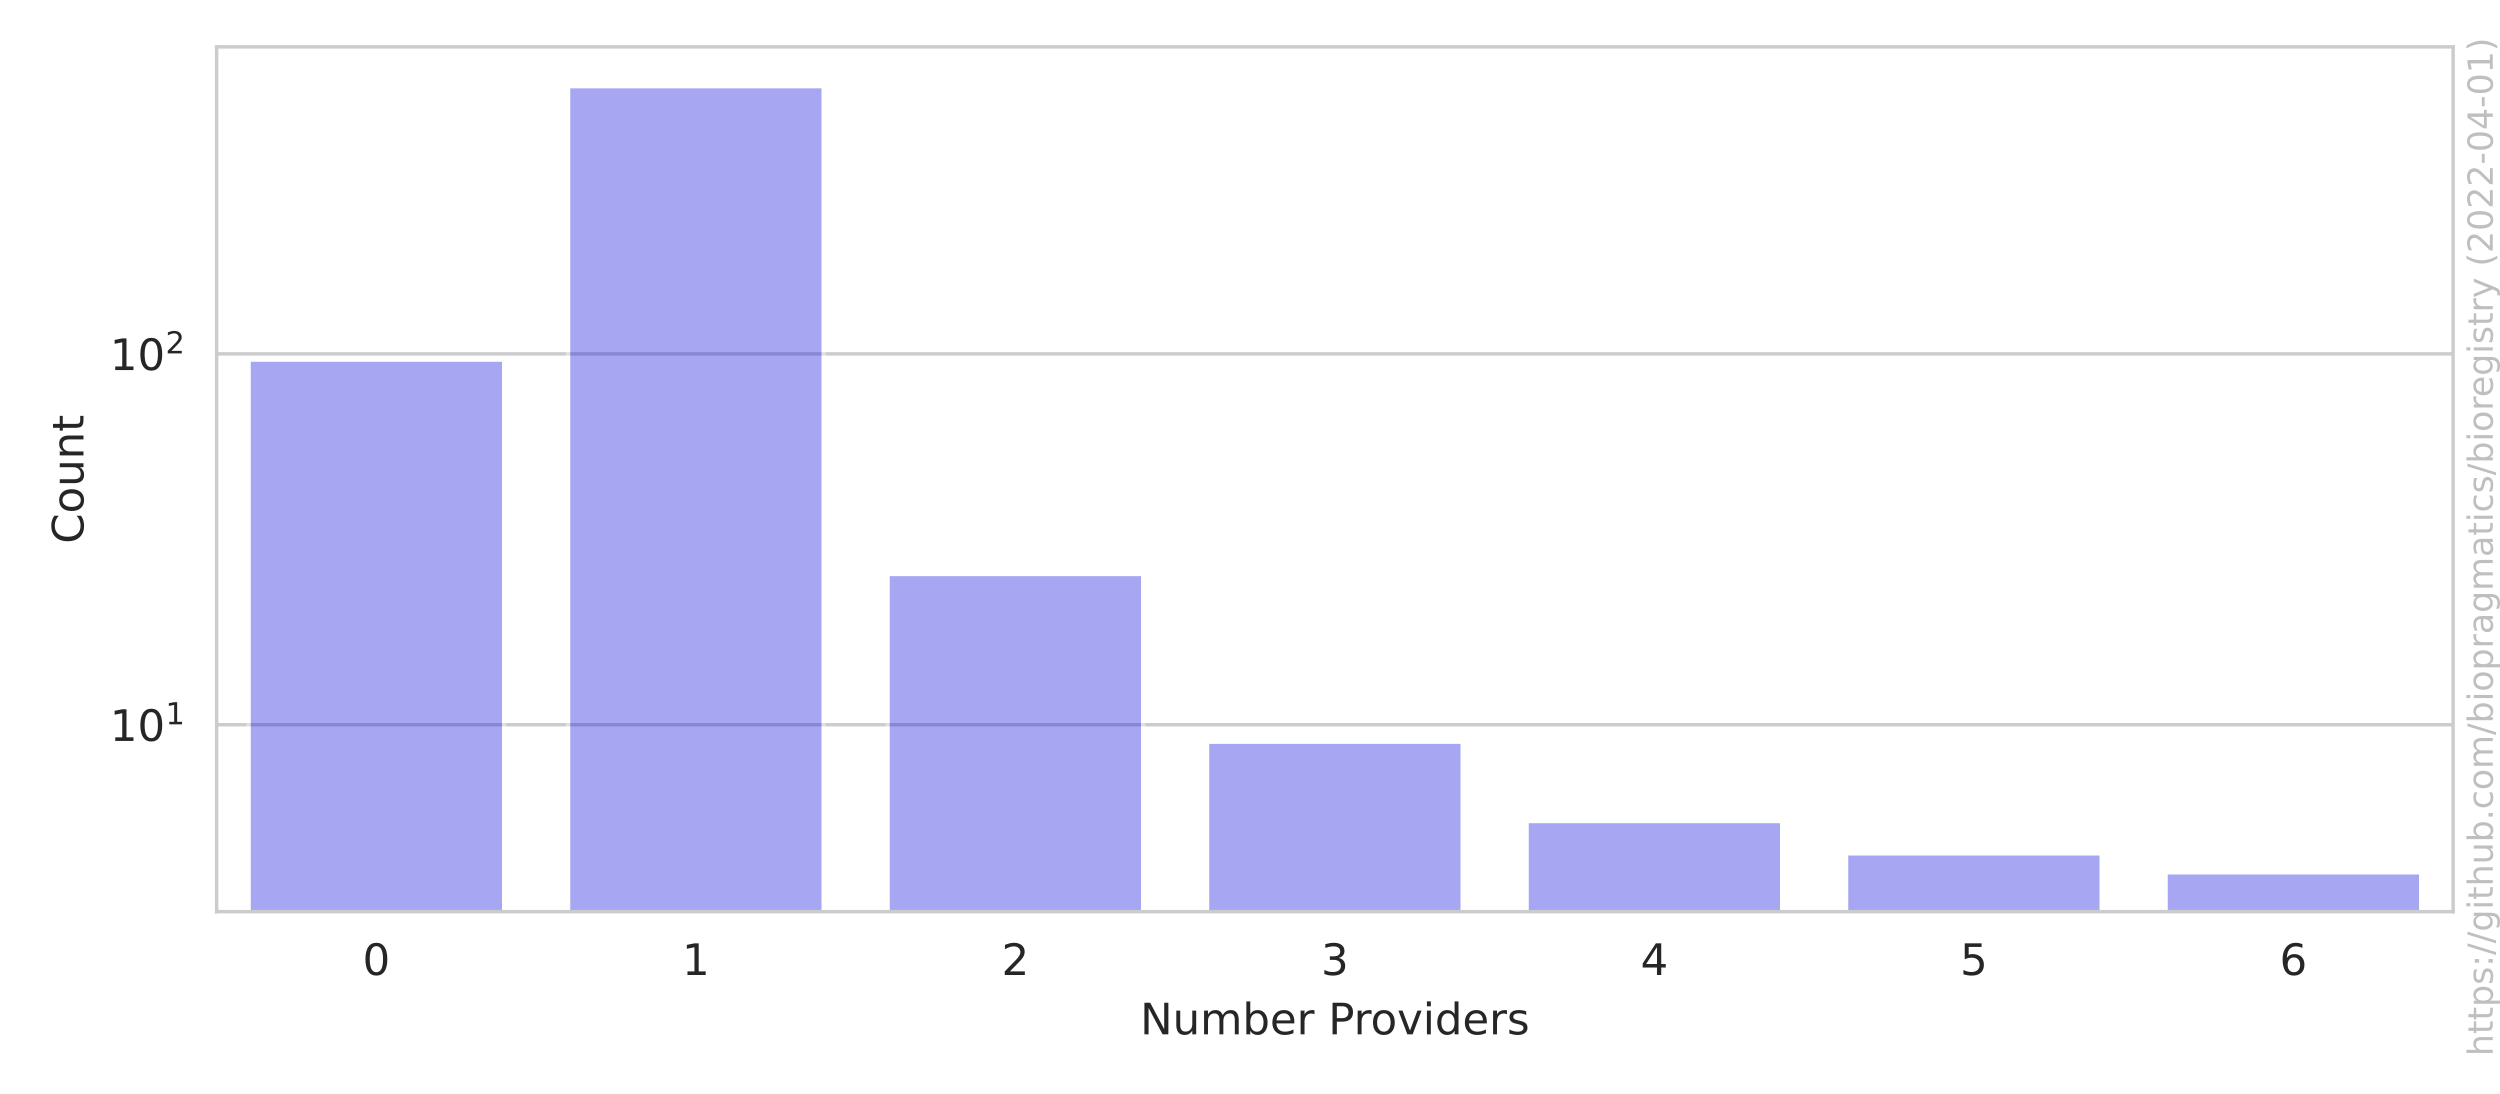
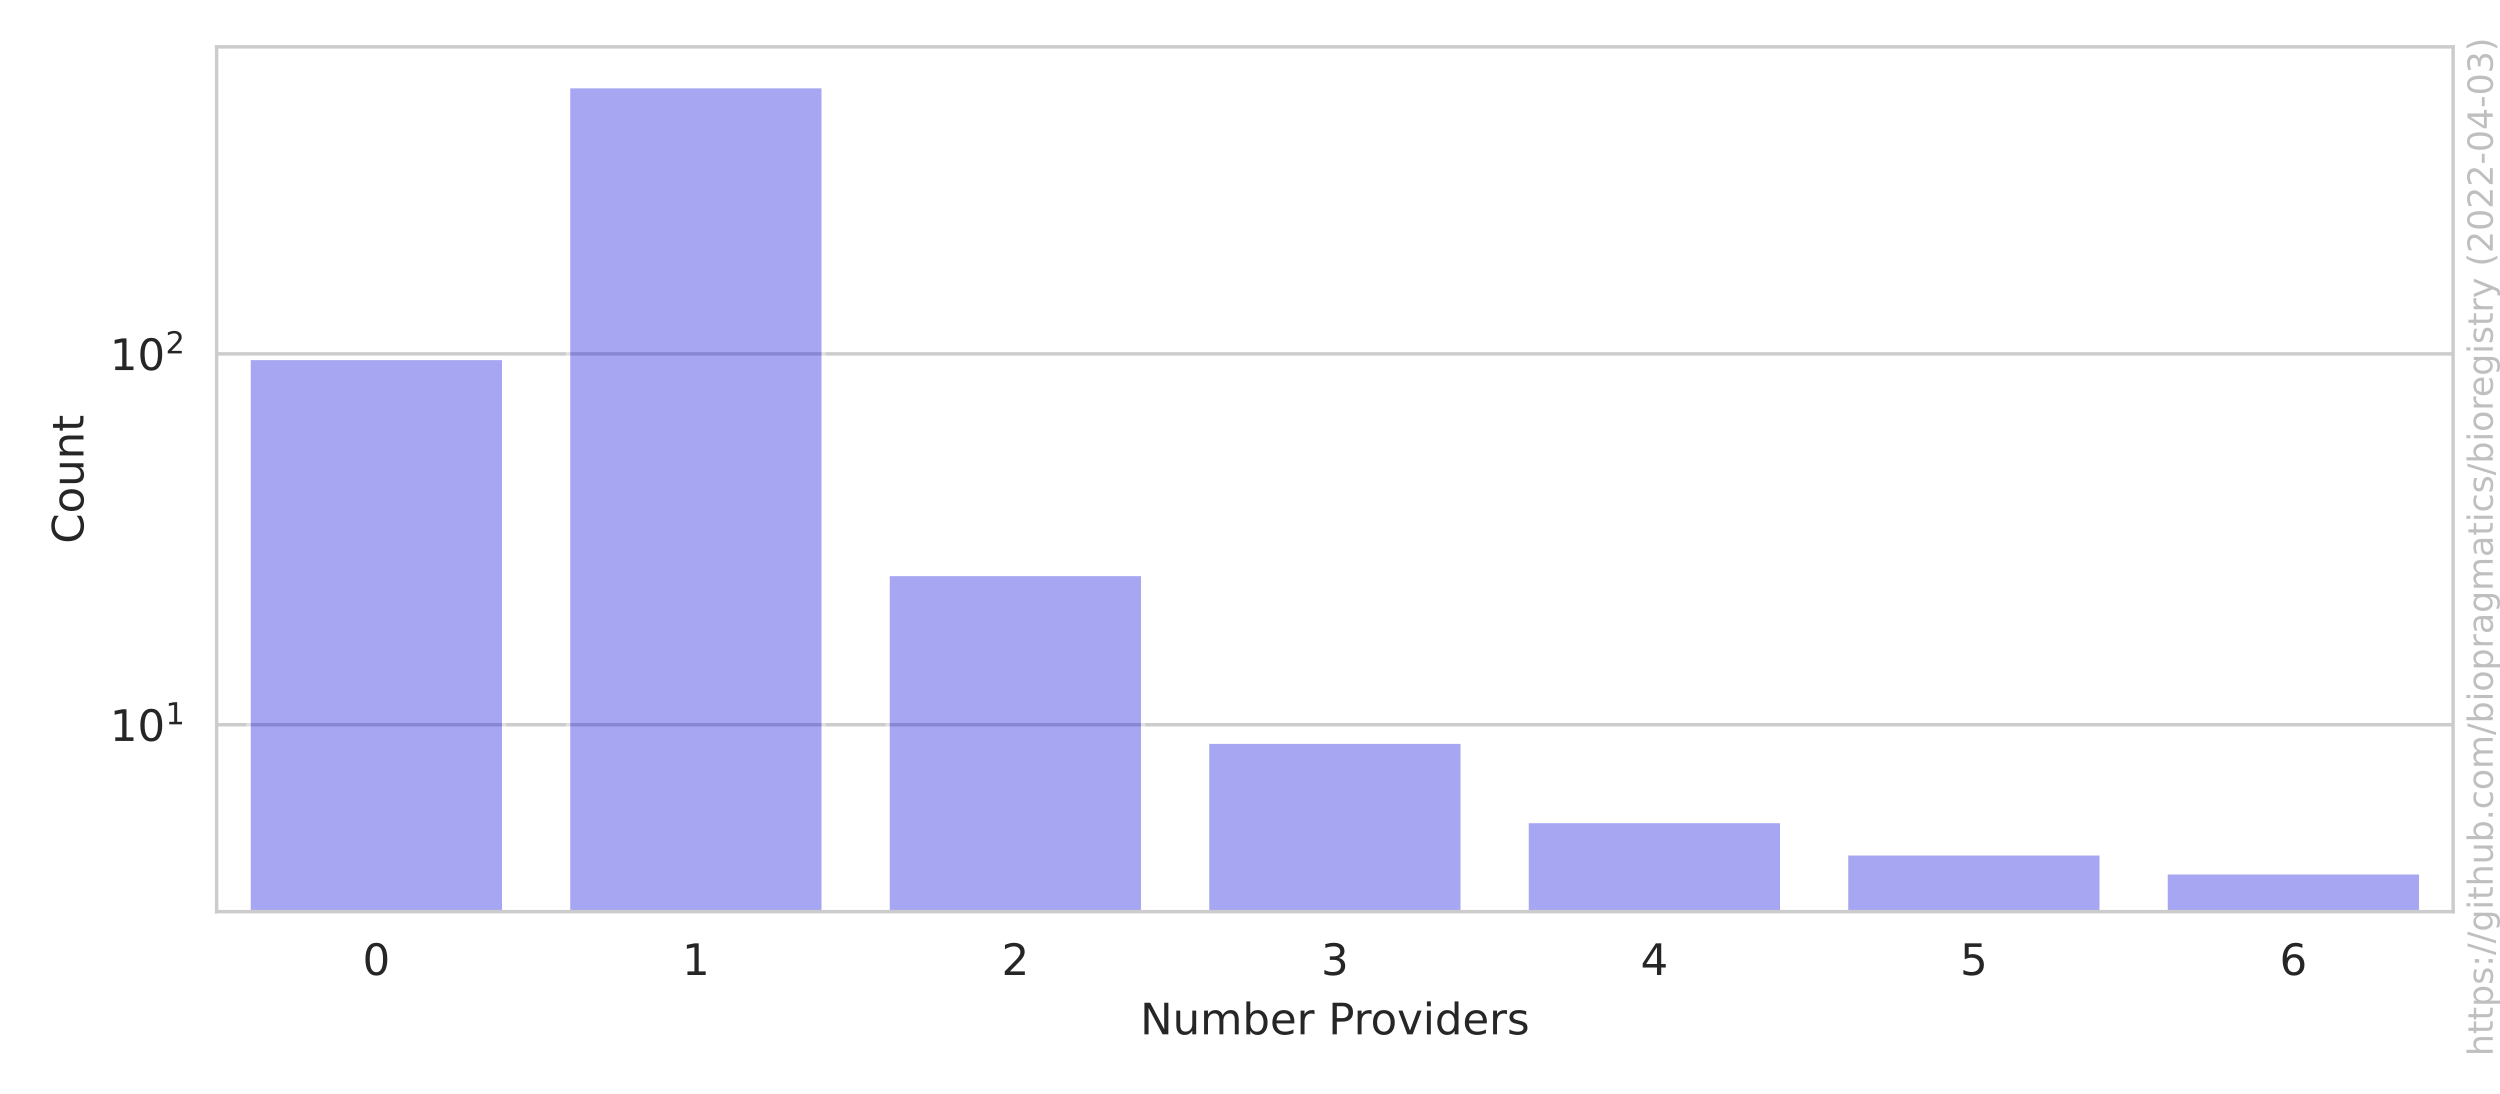
<svg xmlns="http://www.w3.org/2000/svg" xmlns:xlink="http://www.w3.org/1999/xlink" width="576pt" height="252pt" viewBox="0 0 576 252" version="1.1">
  <defs>
    <style type="text/css">*{stroke-linejoin: round; stroke-linecap: butt}</style>
  </defs>
  <g id="figure_1">
    <g id="patch_1">
      <path d="M 0 252  L 576 252  L 576 0  L 0 0  z " style="fill: #ffffff" />
    </g>
    <g id="axes_1">
      <g id="patch_2">
        <path d="M 49.913 210.04  L 565.2 210.04  L 565.2 10.8  L 49.913 10.8  z " style="fill: #ffffff" />
      </g>
      <g id="matplotlib.axis_1">
        <g id="xtick_1">
          <g id="text_1">
            <g style="fill: #262626" transform="translate(83.53767 224.6384)scale(0.1 -0.1)">
              <defs>
                <path id="DejaVuSans-30" d="M 2034 4250  Q 1547 4250 1301 3770  Q 1056 3291 1056 2328  Q 1056 1369 1301 889  Q 1547 409 2034 409  Q 2525 409 2770 889  Q 3016 1369 3016 2328  Q 3016 3291 2770 3770  Q 2525 4250 2034 4250  z M 2034 4750  Q 2819 4750 3233 4129  Q 3647 3509 3647 2328  Q 3647 1150 3233 529  Q 2819 -91 2034 -91  Q 1250 -91 836 529  Q 422 1150 422 2328  Q 422 3509 836 4129  Q 1250 4750 2034 4750  z " transform="scale(0.015625)" />
              </defs>
              <use xlink:href="#DejaVuSans-30" />
            </g>
          </g>
        </g>
        <g id="xtick_2">
          <g id="text_2">
            <g style="fill: #262626" transform="translate(157.1501 224.6384)scale(0.1 -0.1)">
              <defs>
                <path id="DejaVuSans-31" d="M 794 531  L 1825 531  L 1825 4091  L 703 3866  L 703 4441  L 1819 4666  L 2450 4666  L 2450 531  L 3481 531  L 3481 0  L 794 0  L 794 531  z " transform="scale(0.015625)" />
              </defs>
              <use xlink:href="#DejaVuSans-31" />
            </g>
          </g>
        </g>
        <g id="xtick_3">
          <g id="text_3">
            <g style="fill: #262626" transform="translate(230.7626 224.6384)scale(0.1 -0.1)">
              <defs>
                <path id="DejaVuSans-32" d="M 1228 531  L 3431 531  L 3431 0  L 469 0  L 469 531  Q 828 903 1448 1529  Q 2069 2156 2228 2338  Q 2531 2678 2651 2914  Q 2772 3150 2772 3378  Q 2772 3750 2511 3984  Q 2250 4219 1831 4219  Q 1534 4219 1204 4116  Q 875 4013 500 3803  L 500 4441  Q 881 4594 1212 4672  Q 1544 4750 1819 4750  Q 2544 4750 2975 4387  Q 3406 4025 3406 3419  Q 3406 3131 3298 2873  Q 3191 2616 2906 2266  Q 2828 2175 2409 1742  Q 1991 1309 1228 531  z " transform="scale(0.015625)" />
              </defs>
              <use xlink:href="#DejaVuSans-32" />
            </g>
          </g>
        </g>
        <g id="xtick_4">
          <g id="text_4">
            <g style="fill: #262626" transform="translate(304.3751 224.6384)scale(0.1 -0.1)">
              <defs>
                <path id="DejaVuSans-33" d="M 2597 2516  Q 3050 2419 3304 2112  Q 3559 1806 3559 1356  Q 3559 666 3084 287  Q 2609 -91 1734 -91  Q 1441 -91 1130 -33  Q 819 25 488 141  L 488 750  Q 750 597 1062 519  Q 1375 441 1716 441  Q 2309 441 2620 675  Q 2931 909 2931 1356  Q 2931 1769 2642 2001  Q 2353 2234 1838 2234  L 1294 2234  L 1294 2753  L 1863 2753  Q 2328 2753 2575 2939  Q 2822 3125 2822 3475  Q 2822 3834 2567 4026  Q 2313 4219 1838 4219  Q 1578 4219 1281 4162  Q 984 4106 628 3988  L 628 4550  Q 988 4650 1302 4700  Q 1616 4750 1894 4750  Q 2613 4750 3031 4423  Q 3450 4097 3450 3541  Q 3450 3153 3228 2886  Q 3006 2619 2597 2516  z " transform="scale(0.015625)" />
              </defs>
              <use xlink:href="#DejaVuSans-33" />
            </g>
          </g>
        </g>
        <g id="xtick_5">
          <g id="text_5">
            <g style="fill: #262626" transform="translate(377.9876 224.6384)scale(0.1 -0.1)">
              <defs>
                <path id="DejaVuSans-34" d="M 2419 4116  L 825 1625  L 2419 1625  L 2419 4116  z M 2253 4666  L 3047 4666  L 3047 1625  L 3713 1625  L 3713 1100  L 3047 1100  L 3047 0  L 2419 0  L 2419 1100  L 313 1100  L 313 1709  L 2253 4666  z " transform="scale(0.015625)" />
              </defs>
              <use xlink:href="#DejaVuSans-34" />
            </g>
          </g>
        </g>
        <g id="xtick_6">
          <g id="text_6">
            <g style="fill: #262626" transform="translate(451.6 224.6384)scale(0.1 -0.1)">
              <defs>
                <path id="DejaVuSans-35" d="M 691 4666  L 3169 4666  L 3169 4134  L 1269 4134  L 1269 2991  Q 1406 3038 1543 3061  Q 1681 3084 1819 3084  Q 2600 3084 3056 2656  Q 3513 2228 3513 1497  Q 3513 744 3044 326  Q 2575 -91 1722 -91  Q 1428 -91 1123 -41  Q 819 9 494 109  L 494 744  Q 775 591 1075 516  Q 1375 441 1709 441  Q 2250 441 2565 725  Q 2881 1009 2881 1497  Q 2881 1984 2565 2268  Q 2250 2553 1709 2553  Q 1456 2553 1204 2497  Q 953 2441 691 2322  L 691 4666  z " transform="scale(0.015625)" />
              </defs>
              <use xlink:href="#DejaVuSans-35" />
            </g>
          </g>
        </g>
        <g id="xtick_7">
          <g id="text_7">
            <g style="fill: #262626" transform="translate(525.2125 224.6384)scale(0.1 -0.1)">
              <defs>
                <path id="DejaVuSans-36" d="M 2113 2584  Q 1688 2584 1439 2293  Q 1191 2003 1191 1497  Q 1191 994 1439 701  Q 1688 409 2113 409  Q 2538 409 2786 701  Q 3034 994 3034 1497  Q 3034 2003 2786 2293  Q 2538 2584 2113 2584  z M 3366 4563  L 3366 3988  Q 3128 4100 2886 4159  Q 2644 4219 2406 4219  Q 1781 4219 1451 3797  Q 1122 3375 1075 2522  Q 1259 2794 1537 2939  Q 1816 3084 2150 3084  Q 2853 3084 3261 2657  Q 3669 2231 3669 1497  Q 3669 778 3244 343  Q 2819 -91 2113 -91  Q 1303 -91 875 529  Q 447 1150 447 2328  Q 447 3434 972 4092  Q 1497 4750 2381 4750  Q 2619 4750 2861 4703  Q 3103 4656 3366 4563  z " transform="scale(0.015625)" />
              </defs>
              <use xlink:href="#DejaVuSans-36" />
            </g>
          </g>
        </g>
        <g id="text_8">
          <g style="fill: #262626" transform="translate(262.6923 238.3166)scale(0.1 -0.1)">
            <defs>
              <path id="DejaVuSans-4e" d="M 628 4666  L 1478 4666  L 3547 763  L 3547 4666  L 4159 4666  L 4159 0  L 3309 0  L 1241 3903  L 1241 0  L 628 0  L 628 4666  z " transform="scale(0.015625)" />
              <path id="DejaVuSans-75" d="M 544 1381  L 544 3500  L 1119 3500  L 1119 1403  Q 1119 906 1312 657  Q 1506 409 1894 409  Q 2359 409 2629 706  Q 2900 1003 2900 1516  L 2900 3500  L 3475 3500  L 3475 0  L 2900 0  L 2900 538  Q 2691 219 2414 64  Q 2138 -91 1772 -91  Q 1169 -91 856 284  Q 544 659 544 1381  z M 1991 3584  L 1991 3584  z " transform="scale(0.015625)" />
              <path id="DejaVuSans-6d" d="M 3328 2828  Q 3544 3216 3844 3400  Q 4144 3584 4550 3584  Q 5097 3584 5394 3201  Q 5691 2819 5691 2113  L 5691 0  L 5113 0  L 5113 2094  Q 5113 2597 4934 2840  Q 4756 3084 4391 3084  Q 3944 3084 3684 2787  Q 3425 2491 3425 1978  L 3425 0  L 2847 0  L 2847 2094  Q 2847 2600 2669 2842  Q 2491 3084 2119 3084  Q 1678 3084 1418 2786  Q 1159 2488 1159 1978  L 1159 0  L 581 0  L 581 3500  L 1159 3500  L 1159 2956  Q 1356 3278 1631 3431  Q 1906 3584 2284 3584  Q 2666 3584 2933 3390  Q 3200 3197 3328 2828  z " transform="scale(0.015625)" />
              <path id="DejaVuSans-62" d="M 3116 1747  Q 3116 2381 2855 2742  Q 2594 3103 2138 3103  Q 1681 3103 1420 2742  Q 1159 2381 1159 1747  Q 1159 1113 1420 752  Q 1681 391 2138 391  Q 2594 391 2855 752  Q 3116 1113 3116 1747  z M 1159 2969  Q 1341 3281 1617 3432  Q 1894 3584 2278 3584  Q 2916 3584 3314 3078  Q 3713 2572 3713 1747  Q 3713 922 3314 415  Q 2916 -91 2278 -91  Q 1894 -91 1617 61  Q 1341 213 1159 525  L 1159 0  L 581 0  L 581 4863  L 1159 4863  L 1159 2969  z " transform="scale(0.015625)" />
              <path id="DejaVuSans-65" d="M 3597 1894  L 3597 1613  L 953 1613  Q 991 1019 1311 708  Q 1631 397 2203 397  Q 2534 397 2845 478  Q 3156 559 3463 722  L 3463 178  Q 3153 47 2828 -22  Q 2503 -91 2169 -91  Q 1331 -91 842 396  Q 353 884 353 1716  Q 353 2575 817 3079  Q 1281 3584 2069 3584  Q 2775 3584 3186 3129  Q 3597 2675 3597 1894  z M 3022 2063  Q 3016 2534 2758 2815  Q 2500 3097 2075 3097  Q 1594 3097 1305 2825  Q 1016 2553 972 2059  L 3022 2063  z " transform="scale(0.015625)" />
              <path id="DejaVuSans-72" d="M 2631 2963  Q 2534 3019 2420 3045  Q 2306 3072 2169 3072  Q 1681 3072 1420 2755  Q 1159 2438 1159 1844  L 1159 0  L 581 0  L 581 3500  L 1159 3500  L 1159 2956  Q 1341 3275 1631 3429  Q 1922 3584 2338 3584  Q 2397 3584 2469 3576  Q 2541 3569 2628 3553  L 2631 2963  z " transform="scale(0.015625)" />
              <path id="DejaVuSans-20" transform="scale(0.015625)" />
              <path id="DejaVuSans-50" d="M 1259 4147  L 1259 2394  L 2053 2394  Q 2494 2394 2734 2622  Q 2975 2850 2975 3272  Q 2975 3691 2734 3919  Q 2494 4147 2053 4147  L 1259 4147  z M 628 4666  L 2053 4666  Q 2838 4666 3239 4311  Q 3641 3956 3641 3272  Q 3641 2581 3239 2228  Q 2838 1875 2053 1875  L 1259 1875  L 1259 0  L 628 0  L 628 4666  z " transform="scale(0.015625)" />
              <path id="DejaVuSans-6f" d="M 1959 3097  Q 1497 3097 1228 2736  Q 959 2375 959 1747  Q 959 1119 1226 758  Q 1494 397 1959 397  Q 2419 397 2687 759  Q 2956 1122 2956 1747  Q 2956 2369 2687 2733  Q 2419 3097 1959 3097  z M 1959 3584  Q 2709 3584 3137 3096  Q 3566 2609 3566 1747  Q 3566 888 3137 398  Q 2709 -91 1959 -91  Q 1206 -91 779 398  Q 353 888 353 1747  Q 353 2609 779 3096  Q 1206 3584 1959 3584  z " transform="scale(0.015625)" />
              <path id="DejaVuSans-76" d="M 191 3500  L 800 3500  L 1894 563  L 2988 3500  L 3597 3500  L 2284 0  L 1503 0  L 191 3500  z " transform="scale(0.015625)" />
              <path id="DejaVuSans-69" d="M 603 3500  L 1178 3500  L 1178 0  L 603 0  L 603 3500  z M 603 4863  L 1178 4863  L 1178 4134  L 603 4134  L 603 4863  z " transform="scale(0.015625)" />
              <path id="DejaVuSans-64" d="M 2906 2969  L 2906 4863  L 3481 4863  L 3481 0  L 2906 0  L 2906 525  Q 2725 213 2448 61  Q 2172 -91 1784 -91  Q 1150 -91 751 415  Q 353 922 353 1747  Q 353 2572 751 3078  Q 1150 3584 1784 3584  Q 2172 3584 2448 3432  Q 2725 3281 2906 2969  z M 947 1747  Q 947 1113 1208 752  Q 1469 391 1925 391  Q 2381 391 2643 752  Q 2906 1113 2906 1747  Q 2906 2381 2643 2742  Q 2381 3103 1925 3103  Q 1469 3103 1208 2742  Q 947 2381 947 1747  z " transform="scale(0.015625)" />
              <path id="DejaVuSans-73" d="M 2834 3397  L 2834 2853  Q 2591 2978 2328 3040  Q 2066 3103 1784 3103  Q 1356 3103 1142 2972  Q 928 2841 928 2578  Q 928 2378 1081 2264  Q 1234 2150 1697 2047  L 1894 2003  Q 2506 1872 2764 1633  Q 3022 1394 3022 966  Q 3022 478 2636 193  Q 2250 -91 1575 -91  Q 1294 -91 989 -36  Q 684 19 347 128  L 347 722  Q 666 556 975 473  Q 1284 391 1588 391  Q 1994 391 2212 530  Q 2431 669 2431 922  Q 2431 1156 2273 1281  Q 2116 1406 1581 1522  L 1381 1569  Q 847 1681 609 1914  Q 372 2147 372 2553  Q 372 3047 722 3315  Q 1072 3584 1716 3584  Q 2034 3584 2315 3537  Q 2597 3491 2834 3397  z " transform="scale(0.015625)" />
            </defs>
            <use xlink:href="#DejaVuSans-4e" />
            <use xlink:href="#DejaVuSans-75" x="74.805" />
            <use xlink:href="#DejaVuSans-6d" x="138.184" />
            <use xlink:href="#DejaVuSans-62" x="235.596" />
            <use xlink:href="#DejaVuSans-65" x="299.072" />
            <use xlink:href="#DejaVuSans-72" x="360.596" />
            <use xlink:href="#DejaVuSans-20" x="401.709" />
            <use xlink:href="#DejaVuSans-50" x="433.496" />
            <use xlink:href="#DejaVuSans-72" x="492.049" />
            <use xlink:href="#DejaVuSans-6f" x="530.912" />
            <use xlink:href="#DejaVuSans-76" x="592.094" />
            <use xlink:href="#DejaVuSans-69" x="651.273" />
            <use xlink:href="#DejaVuSans-64" x="679.057" />
            <use xlink:href="#DejaVuSans-65" x="742.533" />
            <use xlink:href="#DejaVuSans-72" x="804.057" />
            <use xlink:href="#DejaVuSans-73" x="845.17" />
          </g>
        </g>
      </g>
      <g id="matplotlib.axis_2">
        <g id="ytick_1">
          <g id="line2d_1">
            <path d="M 49.913 166.981  L 565.2 166.981  " clip-path="url(#p1737fb0132)" style="fill: none; stroke: #cccccc; stroke-width: 0.8; stroke-linecap: round" />
          </g>
          <g id="text_9">
            <g style="fill: #262626" transform="translate(25.31268 170.7799)scale(0.1 -0.1)">
              <use xlink:href="#DejaVuSans-31" transform="translate(0 0.684375)" />
              <use xlink:href="#DejaVuSans-30" transform="translate(63.62305 0.684375)" />
              <use xlink:href="#DejaVuSans-31" transform="translate(128.2031 38.96563)scale(0.7)" />
            </g>
          </g>
        </g>
        <g id="ytick_2">
          <g id="line2d_2">
            <path d="M 49.913 81.533  L 565.2 81.533  " clip-path="url(#p1737fb0132)" style="fill: none; stroke: #cccccc; stroke-width: 0.8; stroke-linecap: round" />
          </g>
          <g id="text_10">
            <g style="fill: #262626" transform="translate(25.31268 85.33245)scale(0.1 -0.1)">
              <use xlink:href="#DejaVuSans-31" transform="translate(0 0.765625)" />
              <use xlink:href="#DejaVuSans-30" transform="translate(63.62305 0.765625)" />
              <use xlink:href="#DejaVuSans-32" transform="translate(128.2031 39.04688)scale(0.7)" />
            </g>
          </g>
        </g>
        <g id="ytick_3" />
        <g id="ytick_4" />
        <g id="ytick_5" />
        <g id="ytick_6" />
        <g id="ytick_7" />
        <g id="ytick_8" />
        <g id="ytick_9" />
        <g id="ytick_10" />
        <g id="ytick_11" />
        <g id="ytick_12" />
        <g id="ytick_13" />
        <g id="ytick_14" />
        <g id="ytick_15" />
        <g id="ytick_16" />
        <g id="ytick_17" />
        <g id="ytick_18" />
        <g id="ytick_19" />
        <g id="ytick_20" />
        <g id="ytick_21" />
        <g id="text_11">
          <g style="fill: #262626" transform="translate(19.233 125.2684)rotate(-90)scale(0.1 -0.1)">
            <defs>
              <path id="DejaVuSans-43" d="M 4122 4306  L 4122 3641  Q 3803 3938 3442 4084  Q 3081 4231 2675 4231  Q 1875 4231 1450 3742  Q 1025 3253 1025 2328  Q 1025 1406 1450 917  Q 1875 428 2675 428  Q 3081 428 3442 575  Q 3803 722 4122 1019  L 4122 359  Q 3791 134 3420 21  Q 3050 -91 2638 -91  Q 1578 -91 968 557  Q 359 1206 359 2328  Q 359 3453 968 4101  Q 1578 4750 2638 4750  Q 3056 4750 3426 4639  Q 3797 4528 4122 4306  z " transform="scale(0.015625)" />
              <path id="DejaVuSans-6e" d="M 3513 2113  L 3513 0  L 2938 0  L 2938 2094  Q 2938 2591 2744 2837  Q 2550 3084 2163 3084  Q 1697 3084 1428 2787  Q 1159 2491 1159 1978  L 1159 0  L 581 0  L 581 3500  L 1159 3500  L 1159 2956  Q 1366 3272 1645 3428  Q 1925 3584 2291 3584  Q 2894 3584 3203 3211  Q 3513 2838 3513 2113  z " transform="scale(0.015625)" />
              <path id="DejaVuSans-74" d="M 1172 4494  L 1172 3500  L 2356 3500  L 2356 3053  L 1172 3053  L 1172 1153  Q 1172 725 1289 603  Q 1406 481 1766 481  L 2356 481  L 2356 0  L 1766 0  Q 1100 0 847 248  Q 594 497 594 1153  L 594 3053  L 172 3053  L 172 3500  L 594 3500  L 594 4494  L 1172 4494  z " transform="scale(0.015625)" />
            </defs>
            <use xlink:href="#DejaVuSans-43" />
            <use xlink:href="#DejaVuSans-6f" x="69.824" />
            <use xlink:href="#DejaVuSans-75" x="131.006" />
            <use xlink:href="#DejaVuSans-6e" x="194.385" />
            <use xlink:href="#DejaVuSans-74" x="257.764" />
          </g>
        </g>
      </g>
      <g id="patch_3">
-         <path d="M 57.274 85699.872  L 116.164 85699.872  L 116.164 82.855  L 57.274 82.855  z " clip-path="url(#p1737fb0132)" style="fill: #2020df; opacity: 0.4; stroke: #ffffff; stroke-linejoin: miter" />
+         <path d="M 57.274 85699.872  L 116.164 85699.872  L 116.164 82.473  L 57.274 82.473  z " clip-path="url(#p1737fb0132)" style="fill: #2020df; opacity: 0.4; stroke: #ffffff; stroke-linejoin: miter" />
      </g>
      <g id="patch_4">
        <path d="M 130.886 85699.872  L 189.776 85699.872  L 189.776 19.856  L 130.886 19.856  z " clip-path="url(#p1737fb0132)" style="fill: #2020df; opacity: 0.4; stroke: #ffffff; stroke-linejoin: miter" />
      </g>
      <g id="patch_5">
        <path d="M 204.499 85699.872  L 263.389 85699.872  L 263.389 132.243  L 204.499 132.243  z " clip-path="url(#p1737fb0132)" style="fill: #2020df; opacity: 0.4; stroke: #ffffff; stroke-linejoin: miter" />
      </g>
      <g id="patch_6">
        <path d="M 278.111 85699.872  L 337.001 85699.872  L 337.001 170.891  L 278.111 170.891  z " clip-path="url(#p1737fb0132)" style="fill: #2020df; opacity: 0.4; stroke: #ffffff; stroke-linejoin: miter" />
      </g>
      <g id="patch_7">
        <path d="M 351.724 85699.872  L 410.614 85699.872  L 410.614 189.166  L 351.724 189.166  z " clip-path="url(#p1737fb0132)" style="fill: #2020df; opacity: 0.4; stroke: #ffffff; stroke-linejoin: miter" />
      </g>
      <g id="patch_8">
        <path d="M 425.336 85699.872  L 484.226 85699.872  L 484.226 196.613  L 425.336 196.613  z " clip-path="url(#p1737fb0132)" style="fill: #2020df; opacity: 0.4; stroke: #ffffff; stroke-linejoin: miter" />
      </g>
      <g id="patch_9">
        <path d="M 498.949 85699.872  L 557.839 85699.872  L 557.839 200.984  L 498.949 200.984  z " clip-path="url(#p1737fb0132)" style="fill: #2020df; opacity: 0.4; stroke: #ffffff; stroke-linejoin: miter" />
      </g>
      <g id="patch_10">
        <path d="M 49.913 210.04  L 49.913 10.8  " style="fill: none; stroke: #cccccc; stroke-width: 0.8; stroke-linejoin: miter; stroke-linecap: square" />
      </g>
      <g id="patch_11">
        <path d="M 565.2 210.04  L 565.2 10.8  " style="fill: none; stroke: #cccccc; stroke-width: 0.8; stroke-linejoin: miter; stroke-linecap: square" />
      </g>
      <g id="patch_12">
        <path d="M 49.913 210.04  L 565.2 210.04  " style="fill: none; stroke: #cccccc; stroke-width: 0.8; stroke-linejoin: miter; stroke-linecap: square" />
      </g>
      <g id="patch_13">
        <path d="M 49.913 10.8  L 565.2 10.8  " style="fill: none; stroke: #cccccc; stroke-width: 0.8; stroke-linejoin: miter; stroke-linecap: square" />
      </g>
    </g>
    <g id="text_12">
      <g style="fill: #808080; opacity: 0.5" transform="translate(574.3362 243.3237)rotate(-90)scale(0.08 -0.08)">
        <defs>
          <path id="DejaVuSans-68" d="M 3513 2113  L 3513 0  L 2938 0  L 2938 2094  Q 2938 2591 2744 2837  Q 2550 3084 2163 3084  Q 1697 3084 1428 2787  Q 1159 2491 1159 1978  L 1159 0  L 581 0  L 581 4863  L 1159 4863  L 1159 2956  Q 1366 3272 1645 3428  Q 1925 3584 2291 3584  Q 2894 3584 3203 3211  Q 3513 2838 3513 2113  z " transform="scale(0.015625)" />
          <path id="DejaVuSans-70" d="M 1159 525  L 1159 -1331  L 581 -1331  L 581 3500  L 1159 3500  L 1159 2969  Q 1341 3281 1617 3432  Q 1894 3584 2278 3584  Q 2916 3584 3314 3078  Q 3713 2572 3713 1747  Q 3713 922 3314 415  Q 2916 -91 2278 -91  Q 1894 -91 1617 61  Q 1341 213 1159 525  z M 3116 1747  Q 3116 2381 2855 2742  Q 2594 3103 2138 3103  Q 1681 3103 1420 2742  Q 1159 2381 1159 1747  Q 1159 1113 1420 752  Q 1681 391 2138 391  Q 2594 391 2855 752  Q 3116 1113 3116 1747  z " transform="scale(0.015625)" />
          <path id="DejaVuSans-3a" d="M 750 794  L 1409 794  L 1409 0  L 750 0  L 750 794  z M 750 3309  L 1409 3309  L 1409 2516  L 750 2516  L 750 3309  z " transform="scale(0.015625)" />
          <path id="DejaVuSans-2f" d="M 1625 4666  L 2156 4666  L 531 -594  L 0 -594  L 1625 4666  z " transform="scale(0.015625)" />
          <path id="DejaVuSans-67" d="M 2906 1791  Q 2906 2416 2648 2759  Q 2391 3103 1925 3103  Q 1463 3103 1205 2759  Q 947 2416 947 1791  Q 947 1169 1205 825  Q 1463 481 1925 481  Q 2391 481 2648 825  Q 2906 1169 2906 1791  z M 3481 434  Q 3481 -459 3084 -895  Q 2688 -1331 1869 -1331  Q 1566 -1331 1297 -1286  Q 1028 -1241 775 -1147  L 775 -588  Q 1028 -725 1275 -790  Q 1522 -856 1778 -856  Q 2344 -856 2625 -561  Q 2906 -266 2906 331  L 2906 616  Q 2728 306 2450 153  Q 2172 0 1784 0  Q 1141 0 747 490  Q 353 981 353 1791  Q 353 2603 747 3093  Q 1141 3584 1784 3584  Q 2172 3584 2450 3431  Q 2728 3278 2906 2969  L 2906 3500  L 3481 3500  L 3481 434  z " transform="scale(0.015625)" />
          <path id="DejaVuSans-2e" d="M 684 794  L 1344 794  L 1344 0  L 684 0  L 684 794  z " transform="scale(0.015625)" />
          <path id="DejaVuSans-63" d="M 3122 3366  L 3122 2828  Q 2878 2963 2633 3030  Q 2388 3097 2138 3097  Q 1578 3097 1268 2742  Q 959 2388 959 1747  Q 959 1106 1268 751  Q 1578 397 2138 397  Q 2388 397 2633 464  Q 2878 531 3122 666  L 3122 134  Q 2881 22 2623 -34  Q 2366 -91 2075 -91  Q 1284 -91 818 406  Q 353 903 353 1747  Q 353 2603 823 3093  Q 1294 3584 2113 3584  Q 2378 3584 2631 3529  Q 2884 3475 3122 3366  z " transform="scale(0.015625)" />
          <path id="DejaVuSans-61" d="M 2194 1759  Q 1497 1759 1228 1600  Q 959 1441 959 1056  Q 959 750 1161 570  Q 1363 391 1709 391  Q 2188 391 2477 730  Q 2766 1069 2766 1631  L 2766 1759  L 2194 1759  z M 3341 1997  L 3341 0  L 2766 0  L 2766 531  Q 2569 213 2275 61  Q 1981 -91 1556 -91  Q 1019 -91 701 211  Q 384 513 384 1019  Q 384 1609 779 1909  Q 1175 2209 1959 2209  L 2766 2209  L 2766 2266  Q 2766 2663 2505 2880  Q 2244 3097 1772 3097  Q 1472 3097 1187 3025  Q 903 2953 641 2809  L 641 3341  Q 956 3463 1253 3523  Q 1550 3584 1831 3584  Q 2591 3584 2966 3190  Q 3341 2797 3341 1997  z " transform="scale(0.015625)" />
          <path id="DejaVuSans-79" d="M 2059 -325  Q 1816 -950 1584 -1140  Q 1353 -1331 966 -1331  L 506 -1331  L 506 -850  L 844 -850  Q 1081 -850 1212 -737  Q 1344 -625 1503 -206  L 1606 56  L 191 3500  L 800 3500  L 1894 763  L 2988 3500  L 3597 3500  L 2059 -325  z " transform="scale(0.015625)" />
          <path id="DejaVuSans-28" d="M 1984 4856  Q 1566 4138 1362 3434  Q 1159 2731 1159 2009  Q 1159 1288 1364 580  Q 1569 -128 1984 -844  L 1484 -844  Q 1016 -109 783 600  Q 550 1309 550 2009  Q 550 2706 781 3412  Q 1013 4119 1484 4856  L 1984 4856  z " transform="scale(0.015625)" />
          <path id="DejaVuSans-2d" d="M 313 2009  L 1997 2009  L 1997 1497  L 313 1497  L 313 2009  z " transform="scale(0.015625)" />
          <path id="DejaVuSans-29" d="M 513 4856  L 1013 4856  Q 1481 4119 1714 3412  Q 1947 2706 1947 2009  Q 1947 1309 1714 600  Q 1481 -109 1013 -844  L 513 -844  Q 928 -128 1133 580  Q 1338 1288 1338 2009  Q 1338 2731 1133 3434  Q 928 4138 513 4856  z " transform="scale(0.015625)" />
        </defs>
        <use xlink:href="#DejaVuSans-68" />
        <use xlink:href="#DejaVuSans-74" x="63.379" />
        <use xlink:href="#DejaVuSans-74" x="102.588" />
        <use xlink:href="#DejaVuSans-70" x="141.797" />
        <use xlink:href="#DejaVuSans-73" x="205.273" />
        <use xlink:href="#DejaVuSans-3a" x="257.373" />
        <use xlink:href="#DejaVuSans-2f" x="291.064" />
        <use xlink:href="#DejaVuSans-2f" x="324.756" />
        <use xlink:href="#DejaVuSans-67" x="358.447" />
        <use xlink:href="#DejaVuSans-69" x="421.924" />
        <use xlink:href="#DejaVuSans-74" x="449.707" />
        <use xlink:href="#DejaVuSans-68" x="488.916" />
        <use xlink:href="#DejaVuSans-75" x="552.295" />
        <use xlink:href="#DejaVuSans-62" x="615.674" />
        <use xlink:href="#DejaVuSans-2e" x="679.15" />
        <use xlink:href="#DejaVuSans-63" x="710.938" />
        <use xlink:href="#DejaVuSans-6f" x="765.918" />
        <use xlink:href="#DejaVuSans-6d" x="827.1" />
        <use xlink:href="#DejaVuSans-2f" x="924.512" />
        <use xlink:href="#DejaVuSans-62" x="958.203" />
        <use xlink:href="#DejaVuSans-69" x="1021.68" />
        <use xlink:href="#DejaVuSans-6f" x="1049.463" />
        <use xlink:href="#DejaVuSans-70" x="1110.645" />
        <use xlink:href="#DejaVuSans-72" x="1174.121" />
        <use xlink:href="#DejaVuSans-61" x="1215.234" />
        <use xlink:href="#DejaVuSans-67" x="1276.514" />
        <use xlink:href="#DejaVuSans-6d" x="1339.99" />
        <use xlink:href="#DejaVuSans-61" x="1437.402" />
        <use xlink:href="#DejaVuSans-74" x="1498.682" />
        <use xlink:href="#DejaVuSans-69" x="1537.891" />
        <use xlink:href="#DejaVuSans-63" x="1565.674" />
        <use xlink:href="#DejaVuSans-73" x="1620.654" />
        <use xlink:href="#DejaVuSans-2f" x="1672.754" />
        <use xlink:href="#DejaVuSans-62" x="1706.445" />
        <use xlink:href="#DejaVuSans-69" x="1769.922" />
        <use xlink:href="#DejaVuSans-6f" x="1797.705" />
        <use xlink:href="#DejaVuSans-72" x="1858.887" />
        <use xlink:href="#DejaVuSans-65" x="1897.75" />
        <use xlink:href="#DejaVuSans-67" x="1959.273" />
        <use xlink:href="#DejaVuSans-69" x="2022.75" />
        <use xlink:href="#DejaVuSans-73" x="2050.533" />
        <use xlink:href="#DejaVuSans-74" x="2102.633" />
        <use xlink:href="#DejaVuSans-72" x="2141.842" />
        <use xlink:href="#DejaVuSans-79" x="2182.955" />
        <use xlink:href="#DejaVuSans-20" x="2242.135" />
        <use xlink:href="#DejaVuSans-28" x="2273.922" />
        <use xlink:href="#DejaVuSans-32" x="2312.936" />
        <use xlink:href="#DejaVuSans-30" x="2376.559" />
        <use xlink:href="#DejaVuSans-32" x="2440.182" />
        <use xlink:href="#DejaVuSans-32" x="2503.805" />
        <use xlink:href="#DejaVuSans-2d" x="2567.428" />
        <use xlink:href="#DejaVuSans-30" x="2603.512" />
        <use xlink:href="#DejaVuSans-34" x="2667.135" />
        <use xlink:href="#DejaVuSans-2d" x="2730.758" />
        <use xlink:href="#DejaVuSans-30" x="2766.842" />
-         <use xlink:href="#DejaVuSans-31" x="2830.465" />
+         <use xlink:href="#DejaVuSans-33" x="2830.465" />
        <use xlink:href="#DejaVuSans-29" x="2894.088" />
      </g>
    </g>
  </g>
  <defs>
    <clipPath id="p1737fb0132">
      <rect x="49.913" y="10.8" width="515.287" height="199.24" />
    </clipPath>
  </defs>
</svg>
